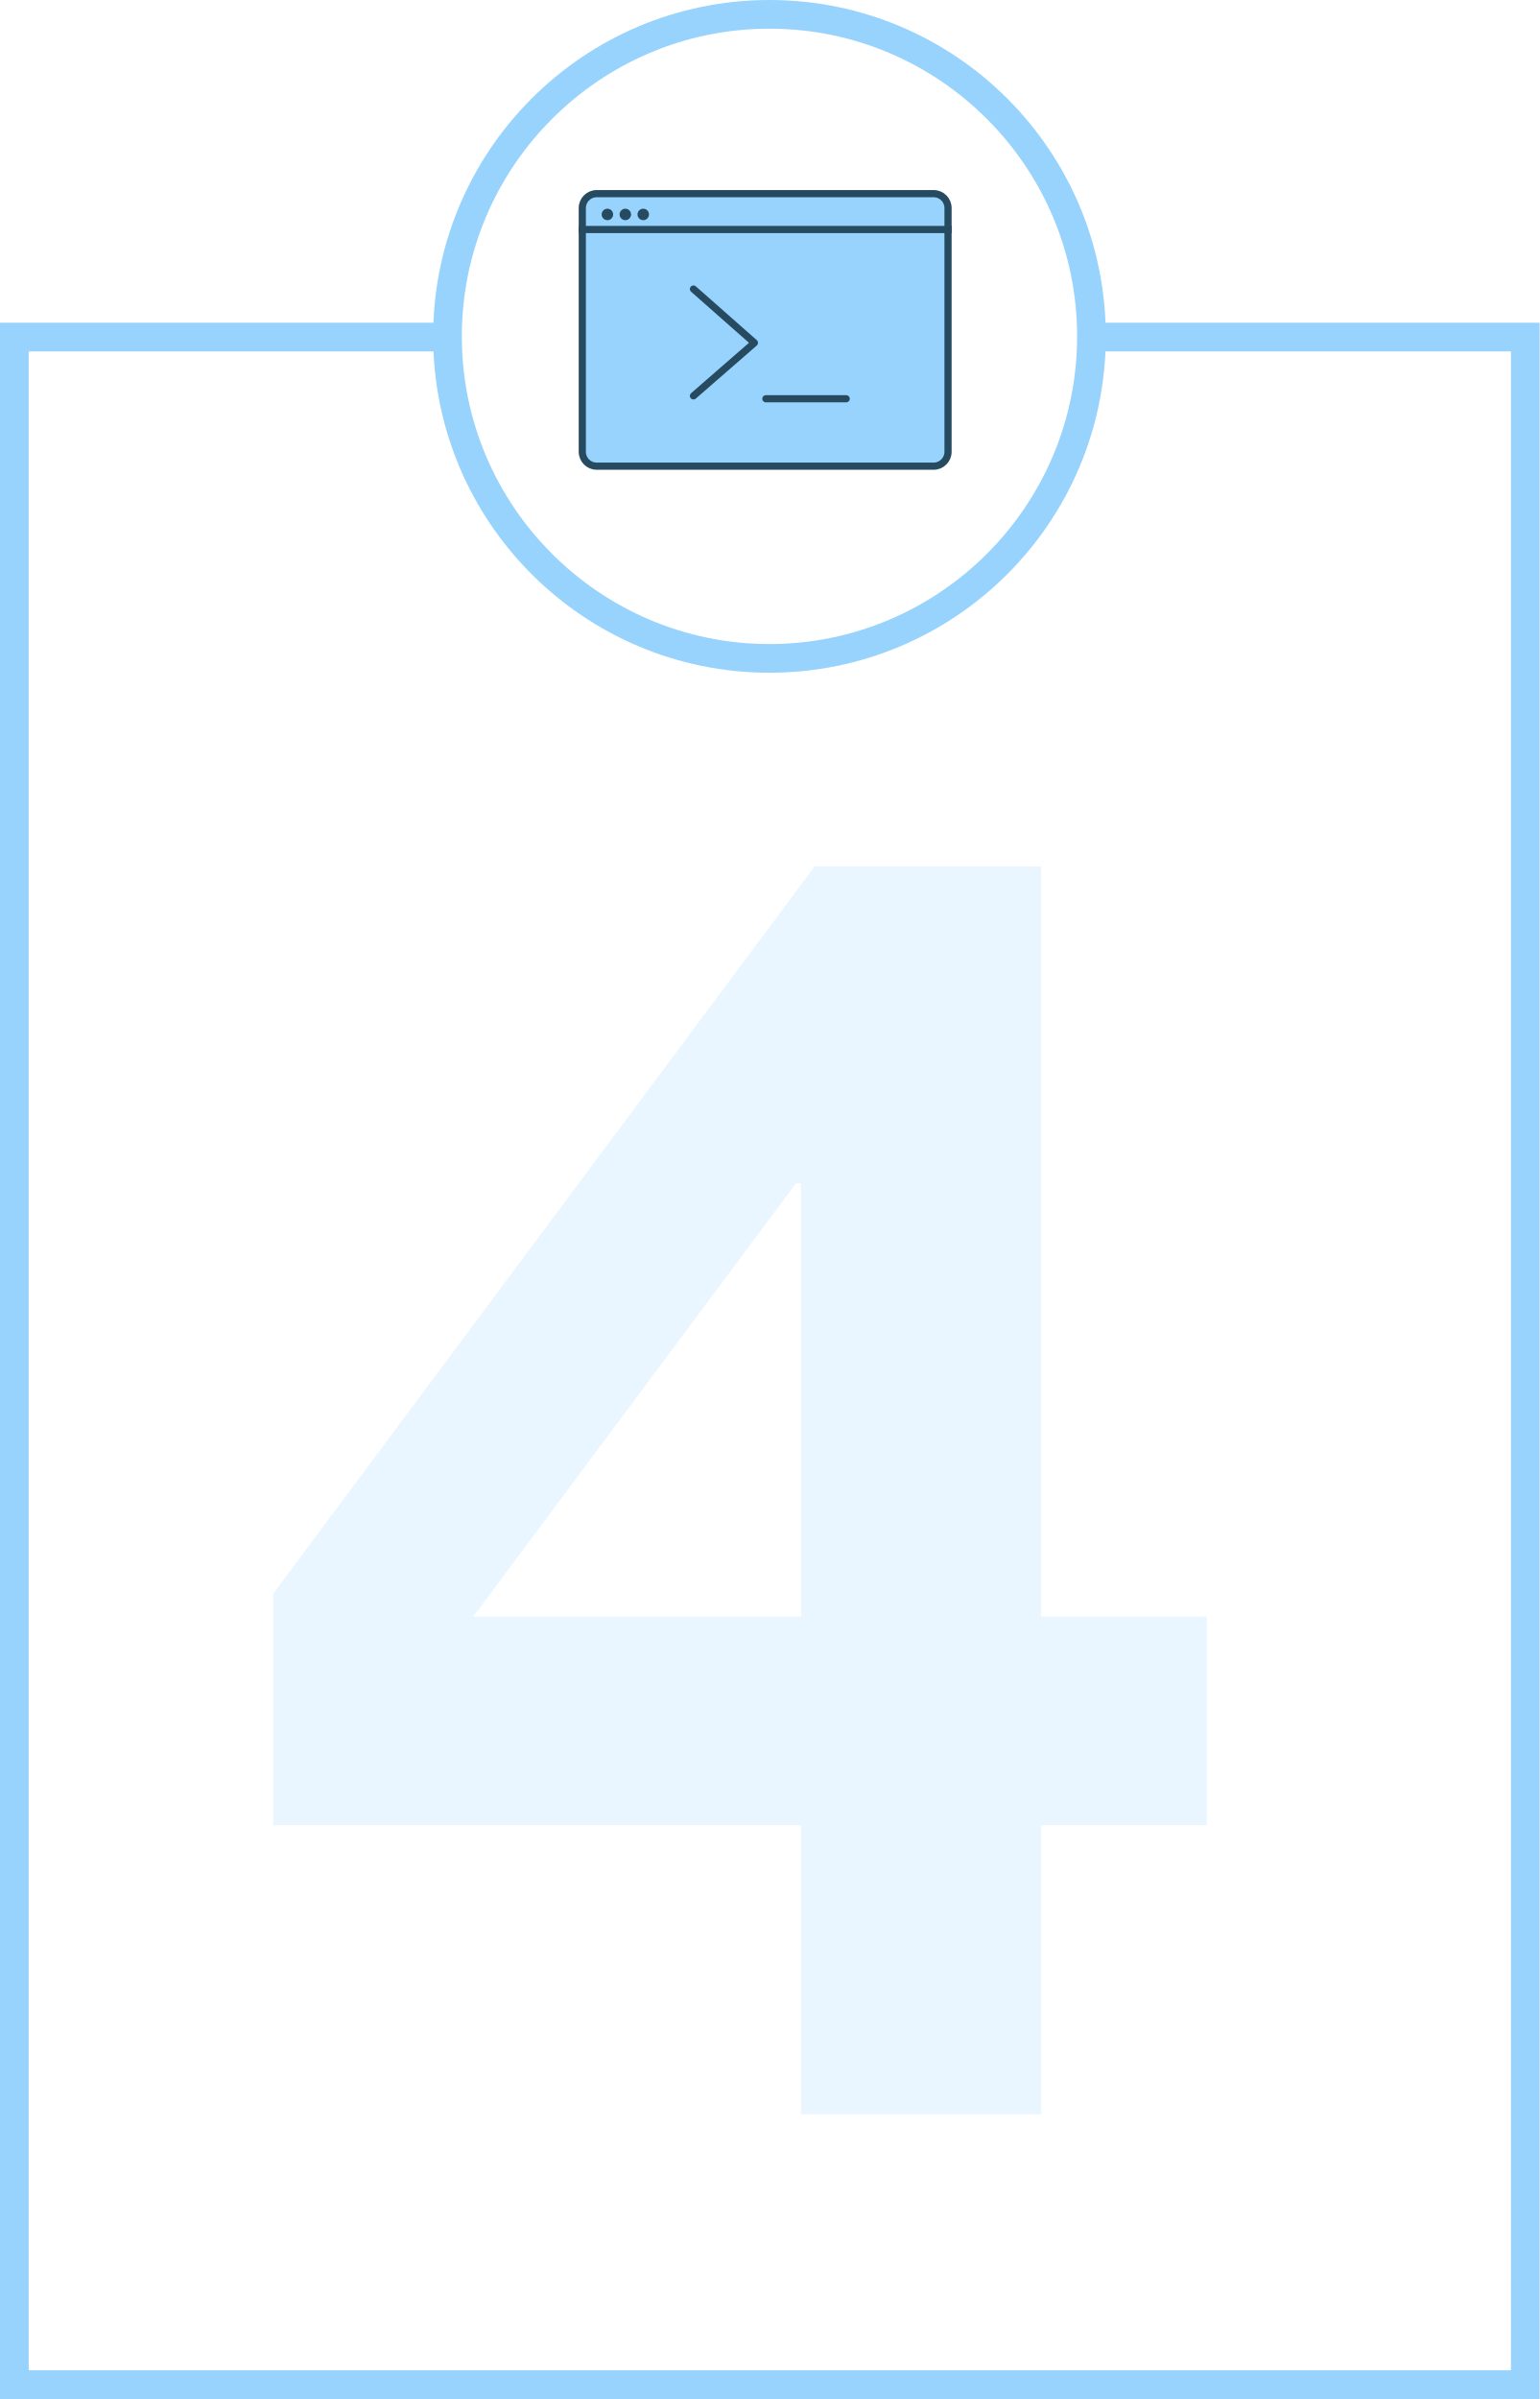
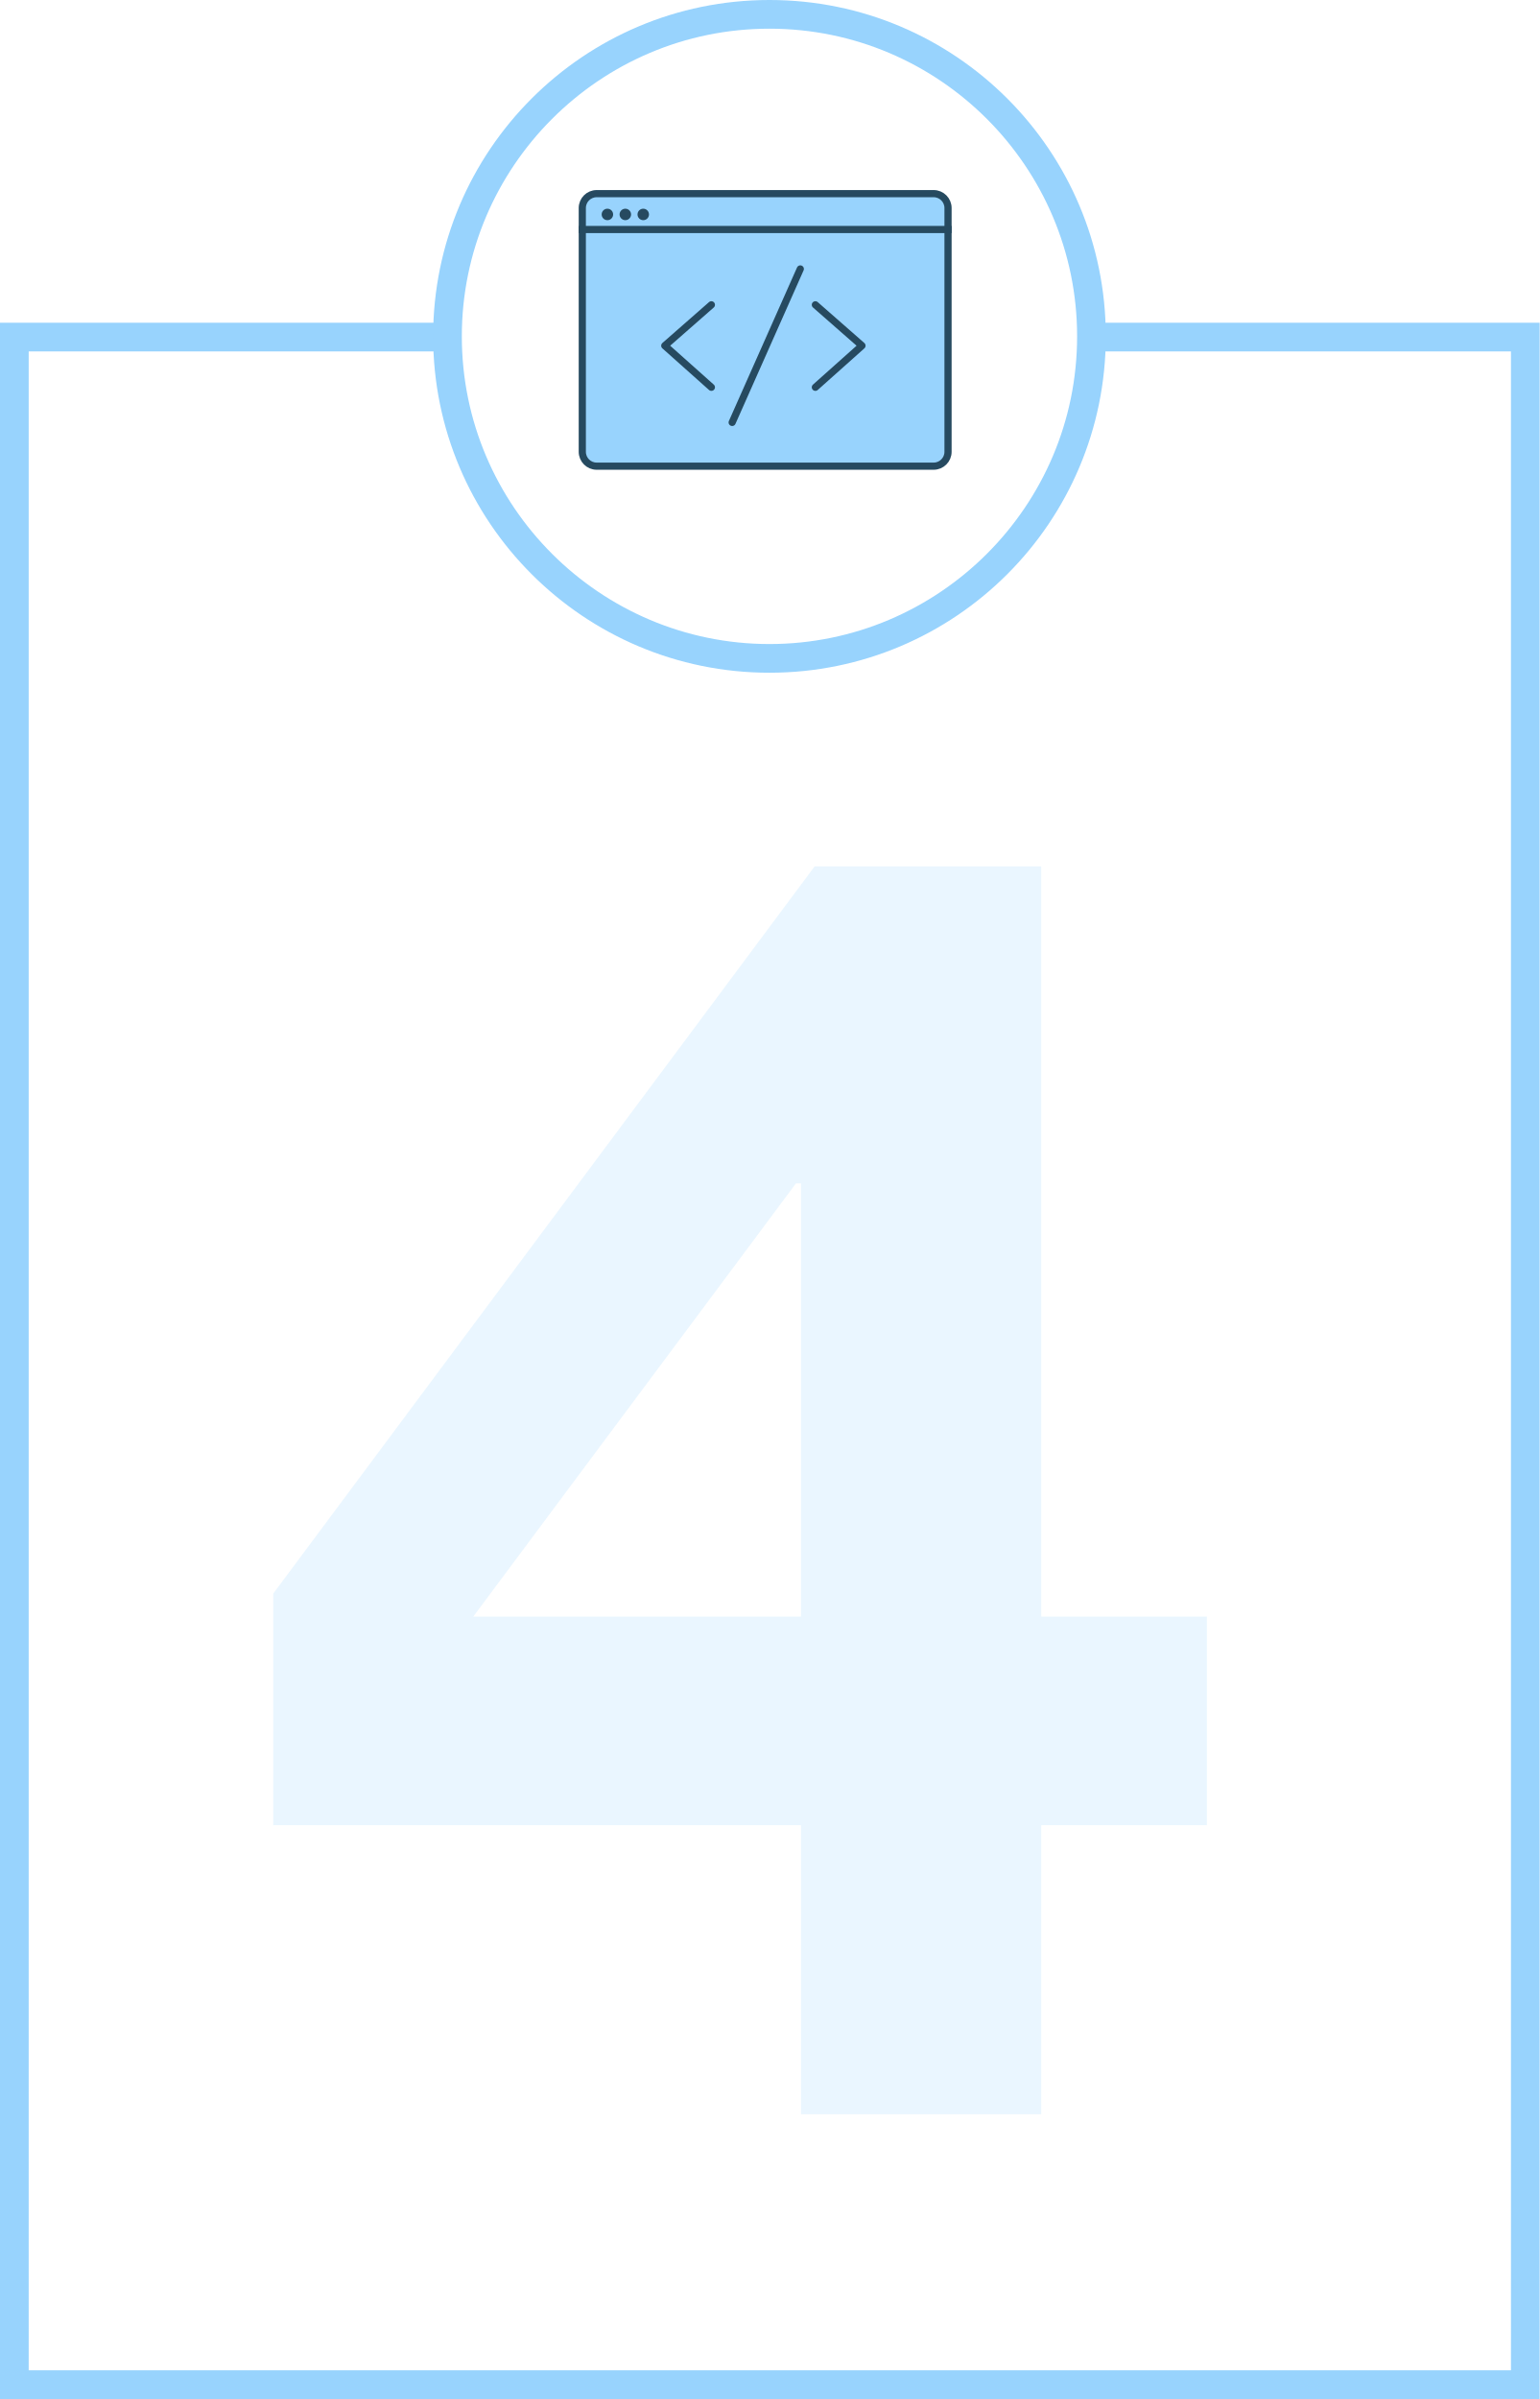
<svg xmlns="http://www.w3.org/2000/svg" version="1.1" id="Layer_1" x="0px" y="0px" viewBox="0 0 214.7 334.5" enable-background="new 0 0 214.7 334.5" xml:space="preserve">
  <g>
    <g opacity="0.2">
      <path fill="#98D3FD" d="M111.7,254.5H38.1v-32.3l75.5-101.4h31.6v104.6h23.1v29.1h-23.1v40.3h-33.5V254.5z M111.7,165h-0.7    l-45,60.4h45.7V165z" />
    </g>
    <g>
      <polyline fill="none" stroke="#98D3FD" stroke-width="4" stroke-miterlimit="10" points="62.9,47 2,47 2,332.5 212.7,332.5     212.7,47 153.6,47   " />
      <g>
        <g>
          <g>
            <path fill="#98D3FD" d="M107.3,4c23.7,0,42.9,19.3,42.9,42.9c0,23.7-19.3,42.9-42.9,42.9S64.4,70.6,64.4,46.9       C64.4,23.3,83.6,4,107.3,4 M107.3,0C81.4,0,60.4,21,60.4,46.9c0,25.9,21,46.9,46.9,46.9s46.9-21,46.9-46.9       C154.2,21,133.2,0,107.3,0L107.3,0z" />
          </g>
        </g>
        <g>
          <path fill="#98D3FD" stroke="#264A60" d="M132.2,63c0,1.1-0.9,2-2,2h-47c-1.1,0-2-0.9-2-2V29c0-1.1,0.9-2,2-2h47      c1.1,0,2,0.9,2,2V63z" />
          <line fill="none" stroke="#264A60" x1="80.7" y1="32" x2="132.7" y2="32" />
          <circle fill="#264A60" cx="84.7" cy="29.9" r="0.8" />
          <circle fill="#264A60" cx="87.2" cy="29.9" r="0.8" />
          <circle fill="#264A60" cx="89.7" cy="29.9" r="0.8" />
          <g>
-             <polyline fill="none" stroke="#264A60" stroke-linecap="round" stroke-linejoin="round" stroke-miterlimit="10" points="       96.7,55.2 105.2,47.8 96.7,40.3      " />
-             <line fill="none" stroke="#264A60" stroke-linecap="round" stroke-linejoin="round" stroke-miterlimit="10" x1="106.8" y1="55.6" x2="118" y2="55.6" />
+             <polyline fill="none" stroke="#264A60" stroke-linecap="round" stroke-linejoin="round" stroke-miterlimit="10" points="       113.7,54 120.2,48.2 113.7,42.5      " />
+             <polyline fill="none" stroke="#264A60" stroke-linecap="round" stroke-linejoin="round" stroke-miterlimit="10" points="       99.2,54 92.7,48.2 99.2,42.5      " />
+             <line fill="none" stroke="#264A60" stroke-linecap="round" stroke-linejoin="round" stroke-miterlimit="10" x1="111.6" y1="37.5" x2="102.1" y2="58.9" />
          </g>
        </g>
      </g>
    </g>
  </g>
</svg>
